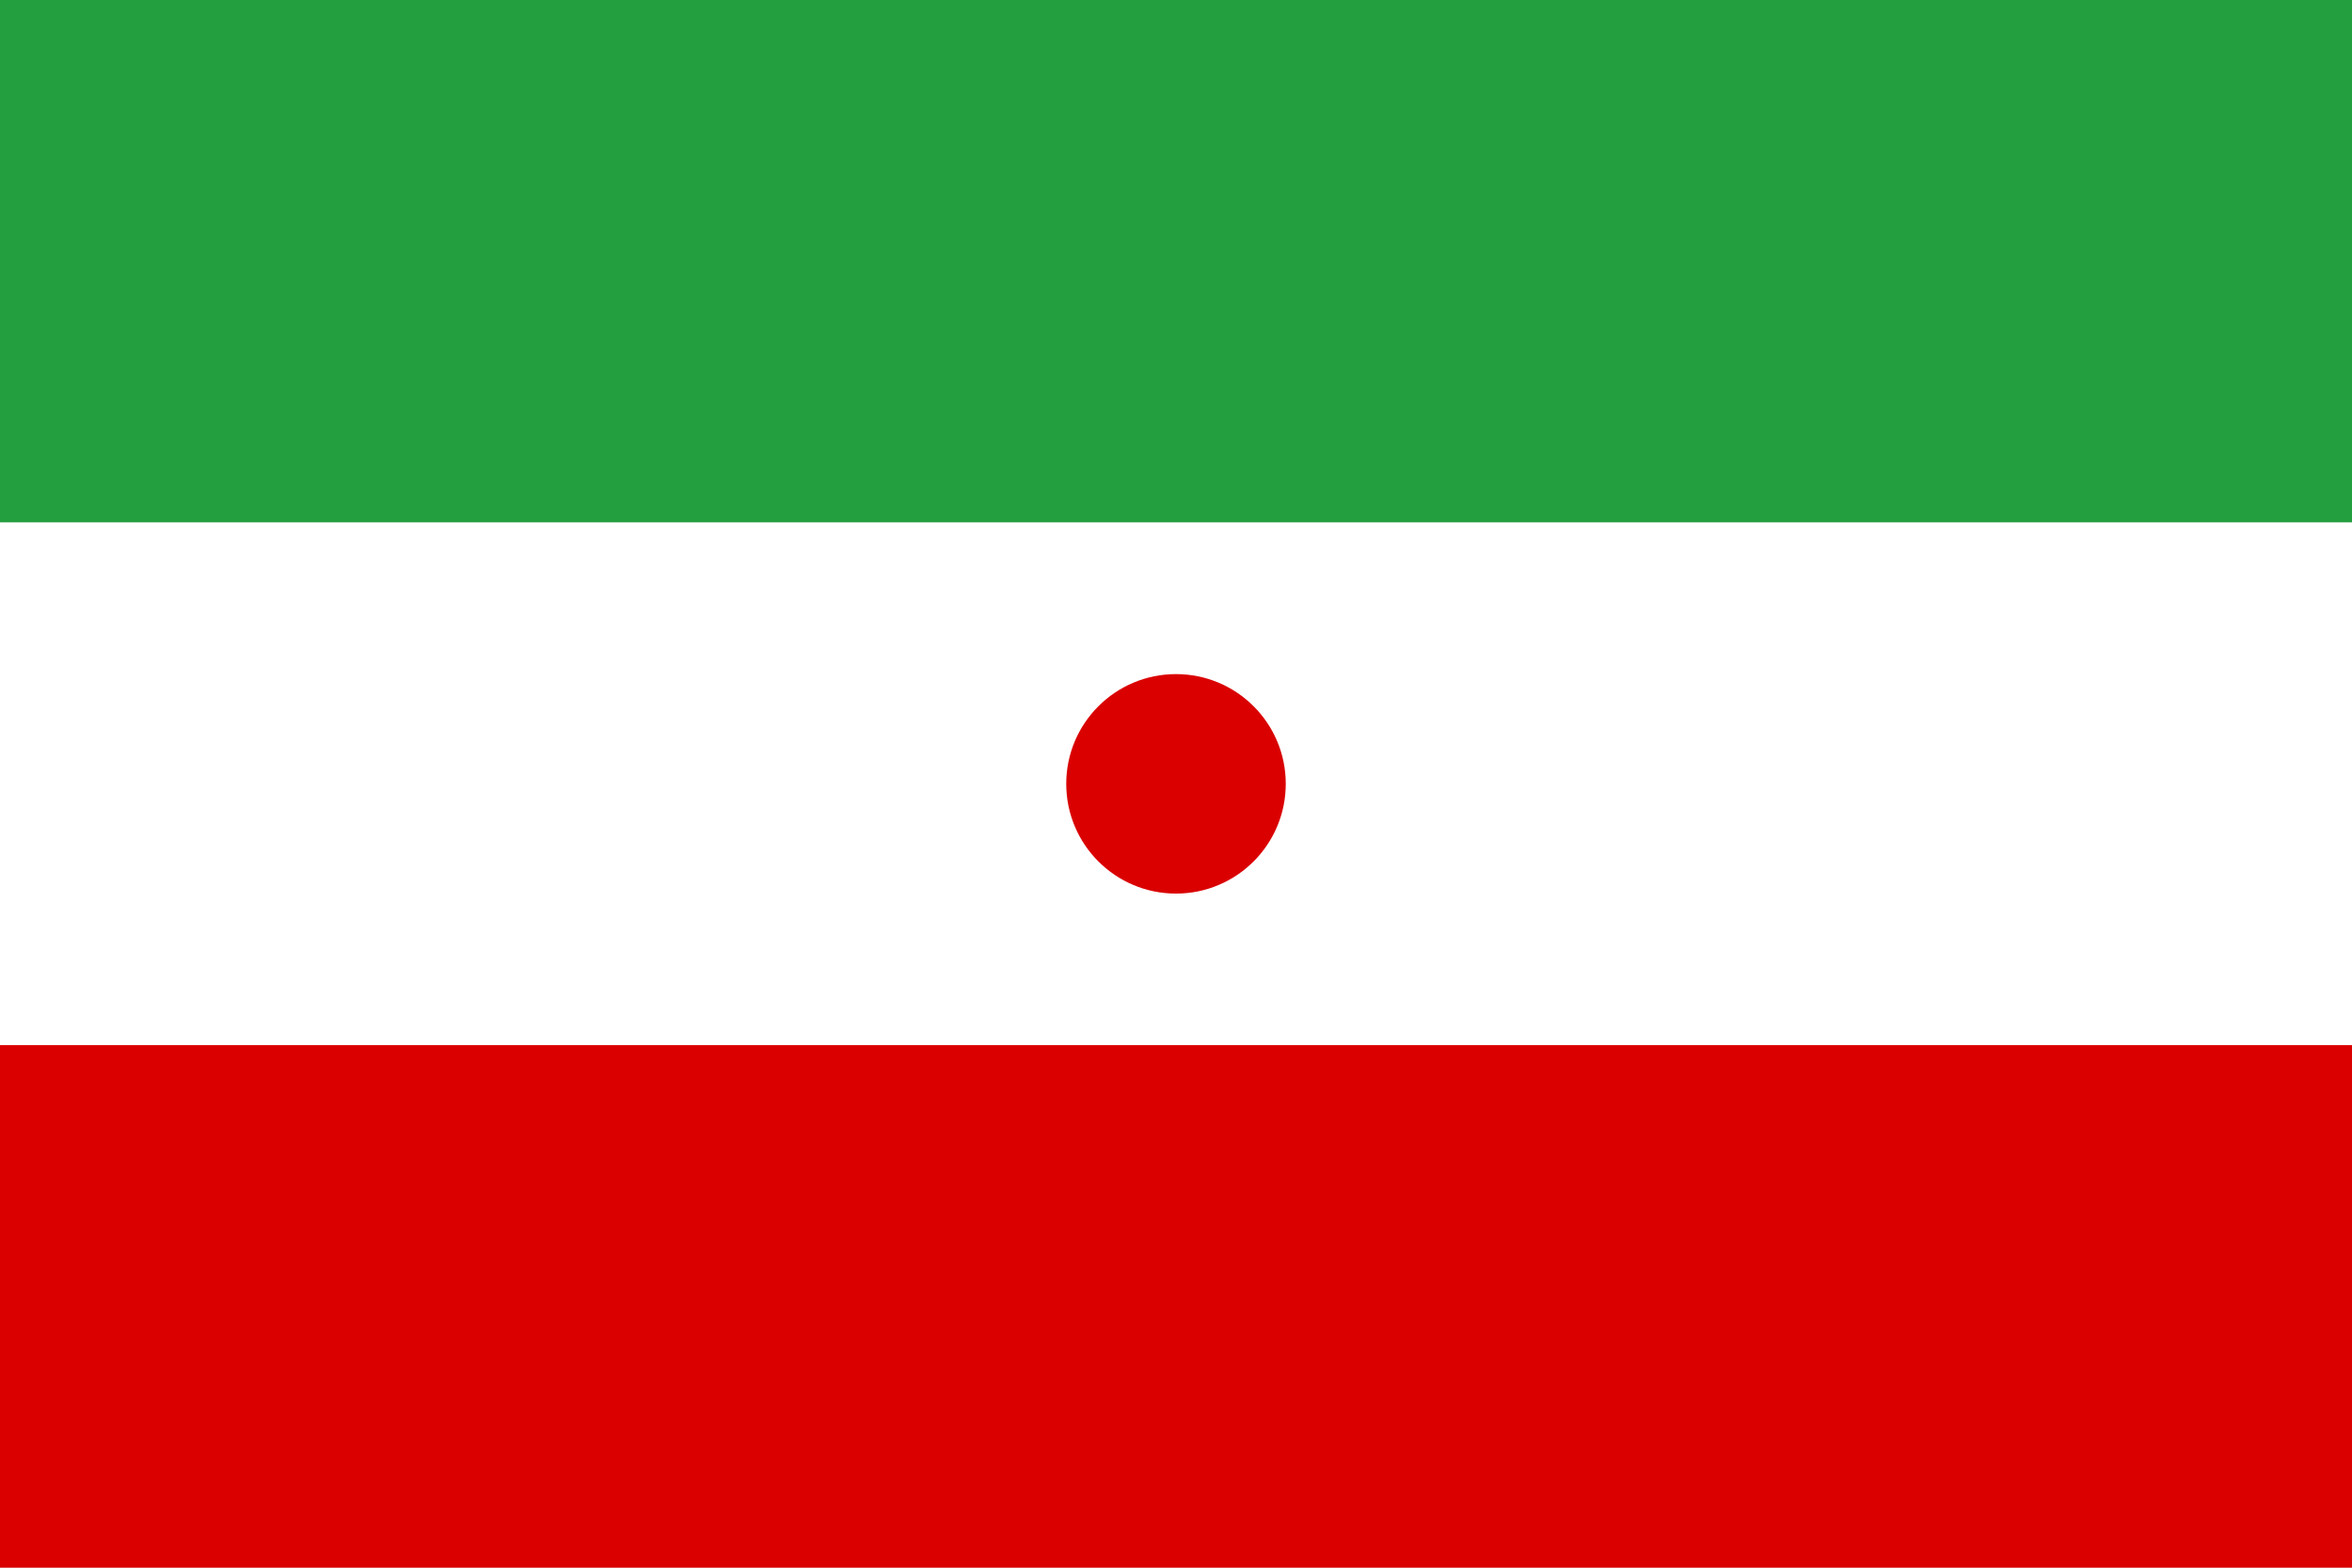
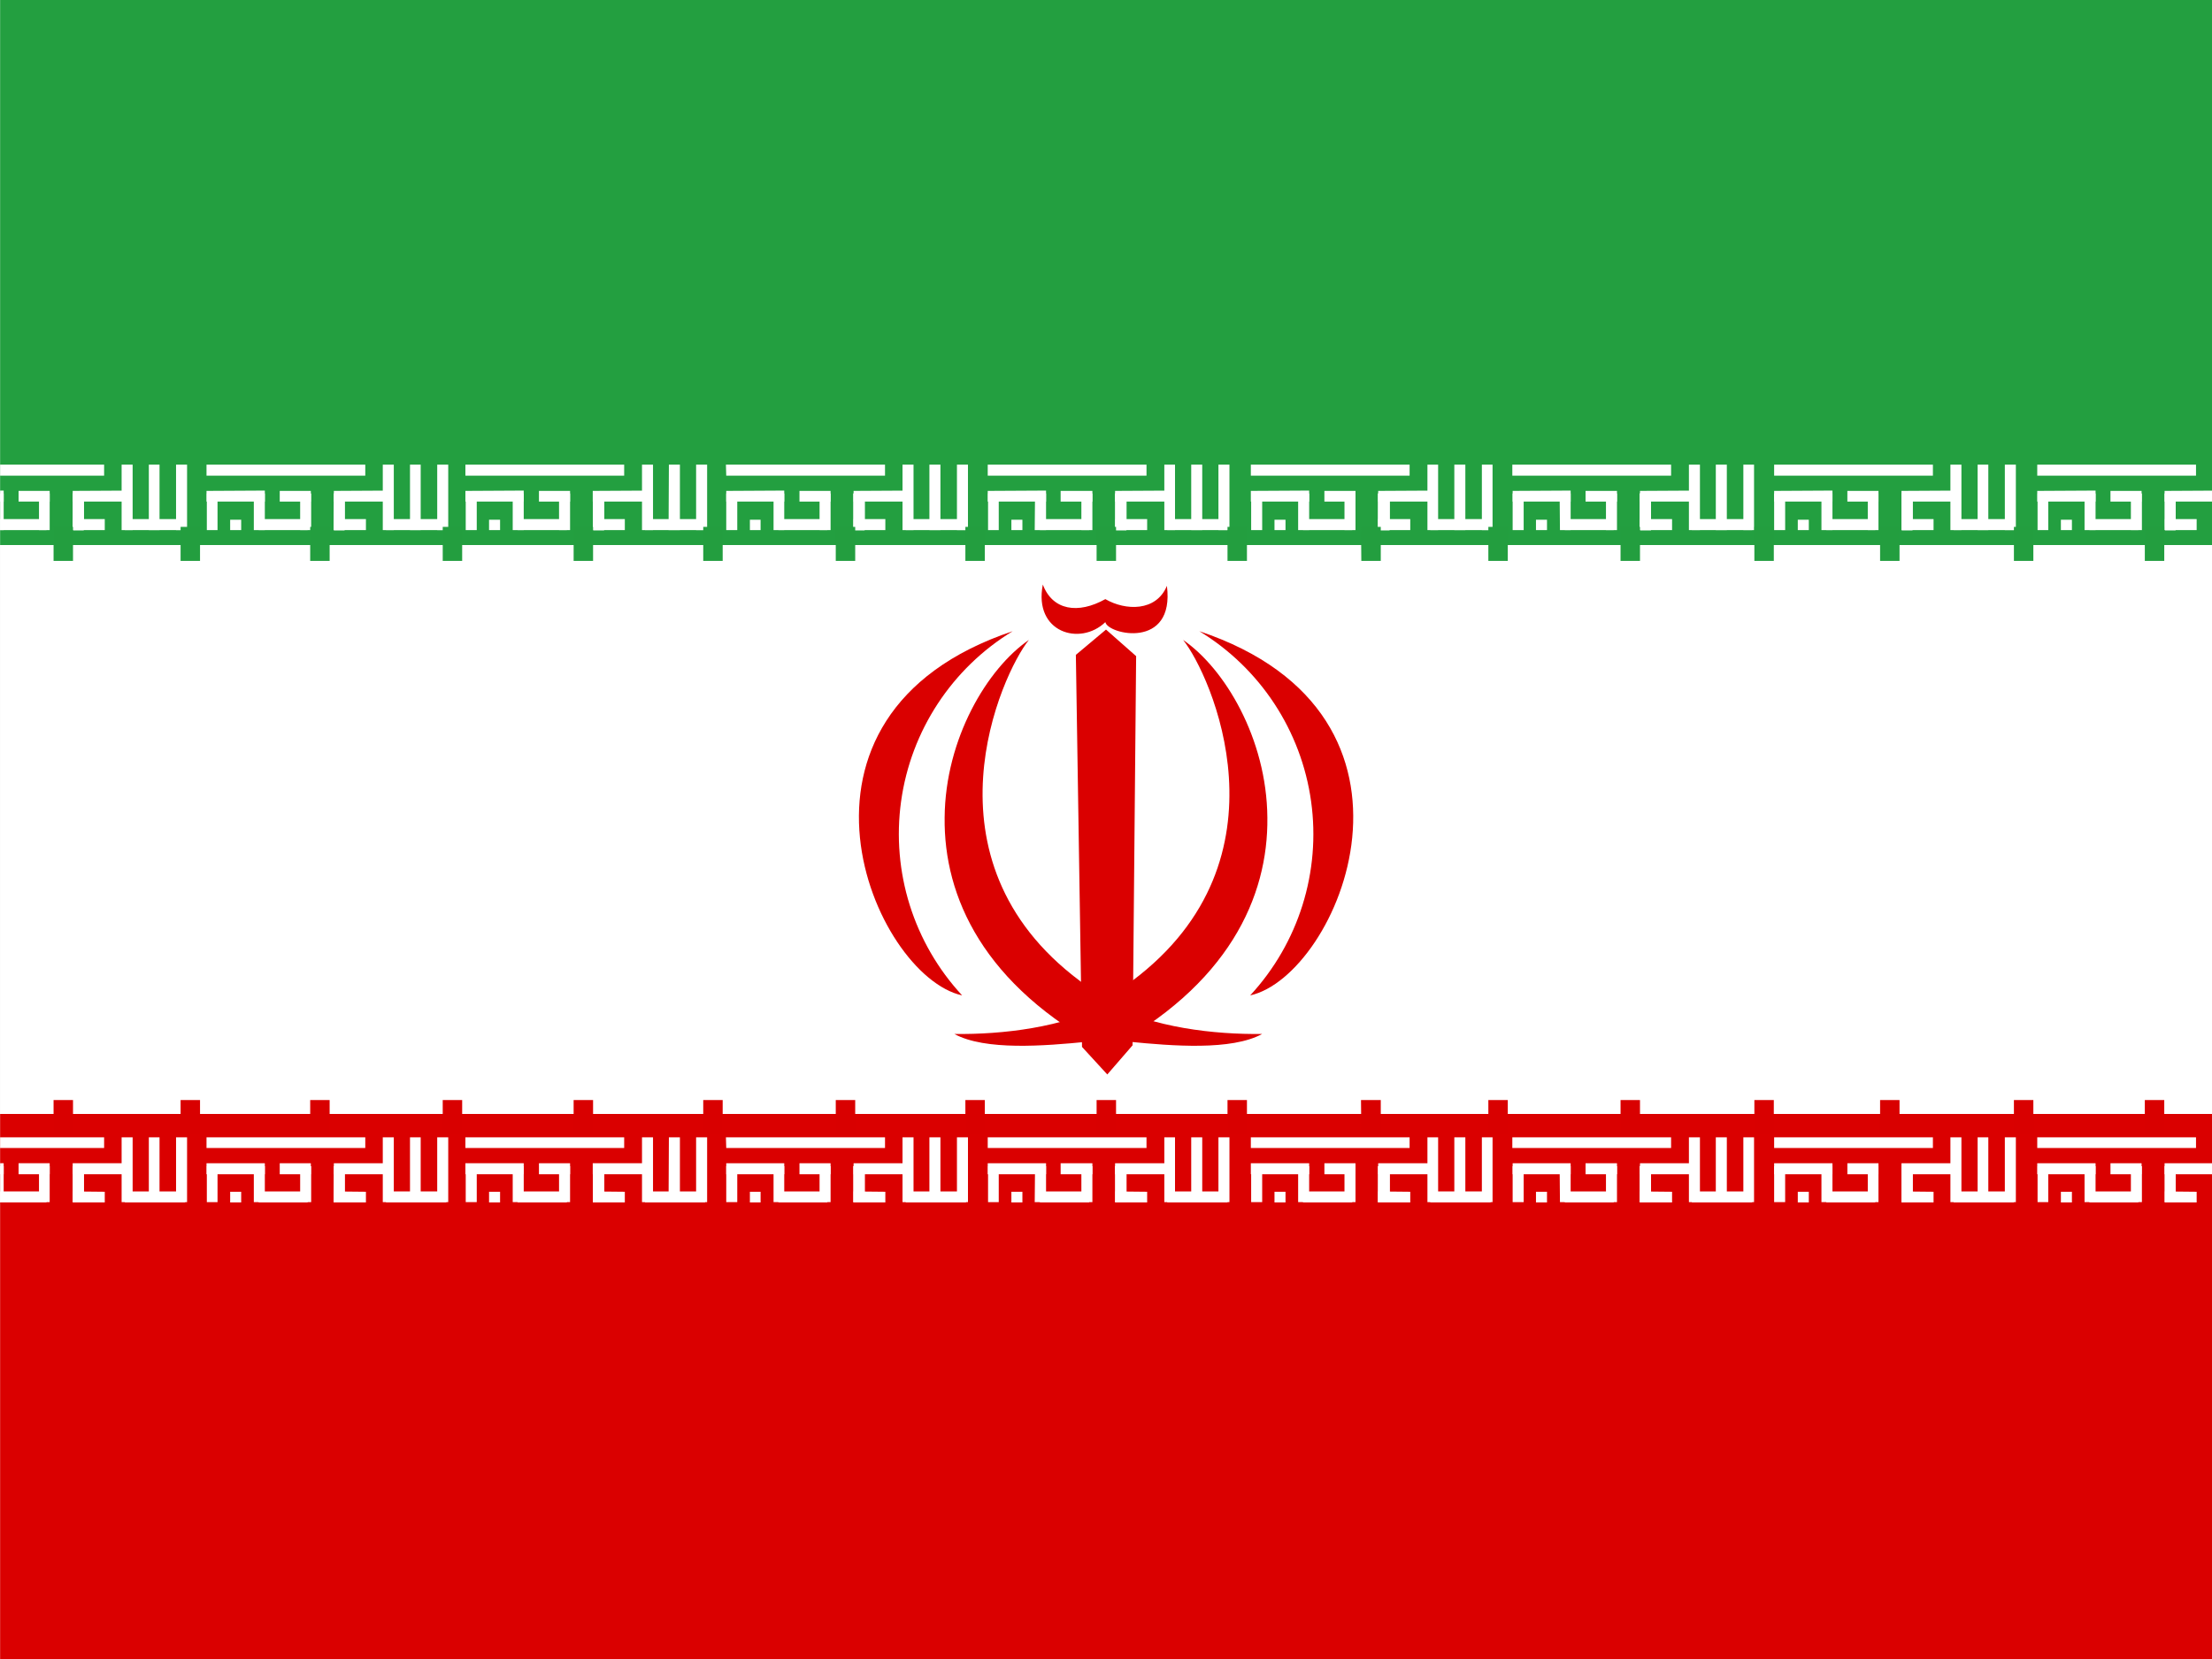
- <svg xmlns="http://www.w3.org/2000/svg" viewBox="0 0 300 200" role="img">
-   <rect x="0" y="0.0" width="300" height="66.667" fill="#239f40" />
-   <rect x="0" y="66.667" width="300" height="66.667" fill="#fff" />
-   <rect x="0" y="133.333" width="300" height="66.667" fill="#da0000" />
-   <circle cx="150" cy="100" r="14" fill="#da0000" />
+ <svg xmlns="http://www.w3.org/2000/svg" id="flag-icons-ir" viewBox="0 0 640 480">
+   <defs>
+     <clipPath id="ir-a">
+       <path fill-opacity=".7" d="M-85.3 0h682.7v512H-85.3z" />
+     </clipPath>
+   </defs>
+   <g fill-rule="evenodd" clip-path="url(#ir-a)" transform="translate(80)scale(.9375)">
+     <path fill="#fff" d="M-192 0h896v512h-896z" />
+     <path fill="#da0000" d="M-192 343.8h896V512h-896z" />
+     <g fill="#fff" stroke-width="1pt">
+       <path d="M-21.6 351h49v3.3h-49zm7.3 16.8h3.4v3.3h-3.4zm41.9 0v3.3h-9.8v-3.4zm5.2-16.8h3.4v20h-3.4z" />
+       <path d="M52.4 367.7v3.4H33.8v-3.4zm-34.6-7.9H21v11.3h-3.3z" />
+       <path d="M49.6 351H53v20h-3.4zm-8.4 0h3.3v20h-3.3zm-44.8 8v3.4h-18V359zm39.3 0v3.4h-18V359z" />
+       <path d="M17.8 359.9H21V371h-3.3z" />
+       <path d="M17.8 359.9H21V371h-3.3z" />
+       <path d="M17.8 359.9H21V371h-3.3zm-39.3 0h3.3V371h-3.3zm28.8 0h3.4V371H7.3zm-14.3 0h3.4V371H-7z" />
+       <path d="M9.6 367.7v3.4H-5.5v-3.4zm1-8.7v3.4H1V359z" />
+     </g>
+     <g fill="#fff" stroke-width="1pt">
+       <path d="M-102.2 351h49v3.3h-49zm7.3 16.8h3.4v3.3H-95zm41.9 0v3.3h-9.8v-3.4zm5.2-16.8h3.4v20h-3.4z" />
+       <path d="M-28.2 367.7v3.4h-18.6v-3.4zm-34.6-7.9h3.3v11.3h-3.3z" />
+       <path d="M-31 351h3.4v20H-31zm-8.4 0h3.3v20h-3.3zm-44.8 8v3.4h-18V359zm39.3 0v3.4h-18V359z" />
+       <path d="M-62.8 359.9h3.3V371h-3.3z" />
+       <path d="M-62.8 359.9h3.3V371h-3.3z" />
+       <path d="M-62.8 359.9h3.3V371h-3.3zm-39.3 0h3.3V371h-3.3zm28.8 0h3.3V371h-3.3zm-14.3 0h3.4V371h-3.4z" />
+       <path d="M-71 367.7v3.4h-15v-3.4zm1-8.7v3.4h-9.6V359z" />
+     </g>
+     <g fill="#fff" stroke-width="1pt">
+       <path d="M58.3 351h49v3.3h-49zm7.3 16.8H69v3.3h-3.4zm41.9 0v3.3h-9.8v-3.4zm5.3-16.8h3.4v20h-3.4z" />
+       <path d="M132.3 367.7v3.4h-18.6v-3.4zm-34.6-7.9h3.4v11.3h-3.4z" />
+       <path d="M129.5 351h3.4v20h-3.4zm-8.4 0h3.4v20H121zm-44.8 8v3.4h-18V359zm39.3 0v3.4h-18V359z" />
+       <path d="M97.7 359.9h3.4V371h-3.4z" />
+       <path d="M97.7 359.9h3.4V371h-3.4z" />
+       <path d="M97.7 359.9h3.4V371h-3.4zm-39.3 0h3.4V371h-3.4zm28.8 0h3.4V371h-3.4zm-14.3 0h3.4V371h-3.4z" />
+       <path d="M89.6 367.7v3.4H74.4v-3.4zm1-8.7v3.4H81V359z" />
+     </g>
+     <g fill="#fff" stroke-width="1pt">
+       <path d="M622.7 351h49v3.3h-49zm7.3 16.8h3.4v3.3H630zm41.9 0v3.3H662v-3.4zm5.3-16.8h3.3v20h-3.4z" />
+       <path d="M696.7 367.7v3.4H678v-3.4zm-34.6-7.9h3.4v11.3H662z" />
+       <path d="M694 351h3.3v20h-3.4zm-8.5 0h3.4v20h-3.4zm-44.8 8v3.4h-18V359zm39.3 0v3.4h-18V359z" />
+       <path d="M662 359.9h3.5V371H662z" />
+       <path d="M662 359.9h3.5V371H662z" />
+       <path d="M662 359.9h3.5V371H662zm-39.2 0h3.4V371h-3.4zm28.8 0h3.4V371h-3.4zm-14.3 0h3.4V371h-3.4z" />
+       <path d="M654 367.7v3.4h-15.2v-3.4zm1-8.7v3.4h-9.6V359z" />
+     </g>
+     <g fill="#fff" stroke-width="1pt">
+       <path d="M138.7 351h49.1v3.3h-49zm7.4 16.8h3.3v3.3h-3.3zm41.8 0v3.3h-9.8v-3.4zm5.3-16.8h3.4v20h-3.4z" />
+       <path d="M212.8 367.7v3.4h-18.6v-3.4zm-34.7-7.9h3.4v11.3h-3.4z" />
+       <path d="M210 351h3.4v20H210zm-8.5 0h3.4v20h-3.4zm-44.8 8v3.4h-17.9V359zm39.3 0v3.4h-17.9V359z" />
+       <path d="M178.1 359.9h3.4V371h-3.4z" />
+       <path d="M178.1 359.9h3.4V371h-3.4z" />
+       <path d="M178.1 359.9h3.4V371h-3.4zm-39.3 0h3.4V371h-3.4zm28.8 0h3.4V371h-3.4zm-14.2 0h3.3V371h-3.3z" />
+       <path d="M170 367.7v3.4h-15.1v-3.4zm1-8.7v3.4h-9.6V359z" />
+     </g>
+     <g fill="#fff" stroke-width="1pt">
+       <path d="M219.5 351h49v3.3h-49zm7.3 16.8h3.4v3.3h-3.4zm41.9 0v3.3h-9.8v-3.4zM274 351h3.3v20H274z" />
+       <path d="M293.5 367.7v3.4h-18.6v-3.4zm-34.6-7.9h3.4v11.3h-3.4z" />
+       <path d="M290.7 351h3.4v20h-3.4zm-8.4 0h3.4v20h-3.4zm-44.8 8v3.4h-18V359zm39.3 0v3.4h-18V359z" />
+       <path d="M258.9 359.9h3.4V371h-3.4z" />
+       <path d="M258.9 359.9h3.4V371h-3.4z" />
+       <path d="M258.9 359.9h3.4V371h-3.4zm-39.3 0h3.3V371h-3.3zm28.8 0h3.4V371h-3.4zm-14.3 0h3.4V371H234z" />
+       <path d="M250.8 367.7v3.4h-15.2v-3.4zm1-8.7v3.4H242V359z" />
+     </g>
+     <path fill="#239f40" d="M-192 0h896v168.2h-896z" />
+     <g fill="#fff" stroke-width="1pt">
+       <path d="M300.7 351h49v3.3h-49zm7.3 16.8h3.4v3.3H308zm41.9 0v3.3H340v-3.4zm5.3-16.8h3.3v20h-3.3z" />
+       <path d="M374.7 367.7v3.4h-18.6v-3.4zm-34.6-7.9h3.4v11.3H340z" />
+       <path d="M372 351h3.3v20H372zm-8.5 0h3.4v20h-3.4zm-44.8 8v3.4h-18V359zm39.3 0v3.4h-18V359z" />
+       <path d="M340 359.9h3.5V371H340z" />
+       <path d="M340 359.9h3.5V371H340z" />
+       <path d="M340 359.9h3.5V371H340zm-39.2 0h3.4V371h-3.4zm28.8 0h3.4V371h-3.4zm-14.3 0h3.4V371h-3.4z" />
+       <path d="M332 367.7v3.4h-15.2v-3.4zm1-8.7v3.4h-9.6V359z" />
+     </g>
+     <g fill="#fff" stroke-width="1pt">
+       <path d="M381.4 351h49v3.3h-49zm7.3 16.8h3.4v3.3h-3.4zm42 0v3.3h-9.9v-3.4zm5.2-16.8h3.4v20h-3.4z" />
+       <path d="M455.4 367.7v3.4h-18.6v-3.4zm-34.6-7.9h3.4v11.3h-3.4z" />
+       <path d="M452.7 351h3.3v20h-3.3zm-8.5 0h3.4v20h-3.4zm-44.8 8v3.4h-17.9V359zm39.3 0v3.4h-17.9V359z" />
+       <path d="M420.8 359.9h3.4V371h-3.4z" />
+       <path d="M420.8 359.9h3.4V371h-3.4z" />
+       <path d="M420.8 359.9h3.4V371h-3.4zm-39.3 0h3.4V371h-3.4zm28.8 0h3.4V371h-3.4zm-14.3 0h3.4V371h-3.3z" />
+       <path d="M412.7 367.7v3.4h-15.1v-3.4zm1-8.7v3.4H404V359z" />
+     </g>
+     <g fill="#fff" stroke-width="1pt">
+       <path d="M462.2 351h49v3.3h-49zm7.3 16.8h3.4v3.3h-3.4zm41.9 0v3.3h-9.8v-3.4zm5.2-16.8h3.4v20h-3.4z" />
+       <path d="M536.2 367.7v3.4h-18.6v-3.4zm-34.7-7.9h3.4v11.3h-3.4z" />
+       <path d="M533.4 351h3.4v20h-3.4zm-8.4 0h3.3v20H525zm-44.8 8v3.4h-18V359zm39.3 0v3.4h-18V359z" />
+       <path d="M501.6 359.9h3.3V371h-3.3z" />
+       <path d="M501.6 359.9h3.3V371h-3.3z" />
+       <path d="M501.6 359.9h3.3V371h-3.3zm-39.4 0h3.4V371h-3.4zm28.9 0h3.3V371h-3.3zm-14.3 0h3.4V371h-3.4z" />
+       <path d="M493.4 367.7v3.4h-15.1v-3.4zm1-8.7v3.4h-9.6V359z" />
+     </g>
+     <g fill="#fff" stroke-width="1pt">
+       <path d="M543.4 351h49v3.3h-49zm7.3 16.8h3.4v3.3h-3.4zm41.9 0v3.3h-9.8v-3.4zm5.2-16.8h3.4v20h-3.4z" />
+       <path d="M617.4 367.7v3.4h-18.6v-3.4zm-34.6-7.9h3.3v11.3h-3.3z" />
+       <path d="M614.6 351h3.4v20h-3.4zm-8.4 0h3.3v20h-3.3zm-44.8 8v3.4h-18V359zm39.3 0v3.4h-18V359z" />
+       <path d="M582.8 359.9h3.3V371h-3.3z" />
+       <path d="M582.8 359.9h3.3V371h-3.3z" />
+       <path d="M582.8 359.9h3.3V371h-3.3zm-39.3 0h3.3V371h-3.3zm28.8 0h3.4V371h-3.4zm-14.3 0h3.4V371H558z" />
+       <path d="M574.6 367.7v3.4h-15.1v-3.4zm1-8.7v3.4H566V359z" />
+     </g>
+     <g fill="#fff" stroke-width="1pt">
+       <path d="M-183.8 351h49v3.3h-49zm7.3 16.8h3.4v3.3h-3.4zm42 0v3.3h-9.9v-3.4zm5.2-16.8h3.4v20h-3.4z" />
+       <path d="M-109.8 367.7v3.4h-18.6v-3.4zm-34.6-7.9h3.4v11.3h-3.4z" />
+       <path d="M-112.5 351h3.3v20h-3.3zm-8.5 0h3.4v20h-3.4zm-44.8 8v3.4h-17.9V359zm39.3 0v3.4h-17.9V359z" />
+       <path d="M-144.4 359.9h3.4V371h-3.4z" />
+       <path d="M-144.4 359.9h3.4V371h-3.4z" />
+       <path d="M-144.4 359.9h3.4V371h-3.4zm-39.3 0h3.4V371h-3.4zm28.8 0h3.4V371h-3.4zm-14.3 0h3.4V371h-3.4z" />
+       <path d="M-152.5 367.7v3.4h-15.2v-3.4zm1-8.7v3.4h-9.6V359z" />
+     </g>
+     <g fill="#fff" stroke-width="1pt">
+       <path d="M-21.6 143.4h49v3.4h-49zm7.3 17h3.4v3.2h-3.4zm41.9-.2v3.4h-9.8v-3.4zm5.2-16.8h3.4v20.2h-3.4z" />
+       <path d="M52.4 160.2v3.4H33.8v-3.4zm-34.6-7.9H21v11.3h-3.3z" />
+       <path d="M49.6 143.4H53v20.2h-3.4zm-8.4 0h3.3v20.2h-3.3zm-44.8 8v3.4h-18v-3.3zm39.3 0v3.4h-18v-3.3z" />
+       <path d="M17.8 152.3H21v11.3h-3.3z" />
+       <path d="M17.8 152.3H21v11.3h-3.3z" />
+       <path d="M17.8 152.3H21v11.3h-3.3zm-39.3 0h3.3v11.3h-3.3zm28.8 0h3.4v11.3H7.3zm-14.3 0h3.4v11.3H-7z" />
+       <path d="M9.6 160.2v3.4H-5.5v-3.4zm1-8.7v3.3H1v-3.3z" />
+     </g>
+     <g fill="#fff" stroke-width="1pt">
+       <path d="M-102.2 143.4h49v3.4h-49zm7.3 17h3.4v3.2H-95zm41.9-.2v3.4h-9.8v-3.4zm5.2-16.8h3.4v20.2h-3.4z" />
+       <path d="M-28.2 160.2v3.4h-18.6v-3.4zm-34.6-7.9h3.3v11.3h-3.3z" />
+       <path d="M-31 143.4h3.4v20.2H-31zm-8.4 0h3.3v20.2h-3.3zm-44.8 8v3.4h-18v-3.3zm39.3 0v3.4h-18v-3.3z" />
+       <path d="M-62.8 152.3h3.3v11.3h-3.3z" />
+       <path d="M-62.8 152.3h3.3v11.3h-3.3z" />
+       <path d="M-62.8 152.3h3.3v11.3h-3.3zm-39.3 0h3.3v11.3h-3.3zm28.8 0h3.3v11.3h-3.3zm-14.3 0h3.4v11.3h-3.4z" />
+       <path d="M-71 160.2v3.4h-15v-3.4zm1-8.7v3.3h-9.6v-3.3z" />
+     </g>
+     <g fill="#fff" stroke-width="1pt">
+       <path d="M58.3 143.4h49v3.4h-49zm7.3 17H69v3.2h-3.4zm41.9-.2v3.4h-9.8v-3.4zm5.3-16.8h3.4v20.2h-3.4z" />
+       <path d="M132.3 160.2v3.4h-18.6v-3.4zm-34.6-7.9h3.4v11.3h-3.4z" />
+       <path d="M129.5 143.4h3.4v20.2h-3.4zm-8.4 0h3.4v20.2H121zm-44.8 8v3.4h-18v-3.3zm39.3 0v3.4h-18v-3.3z" />
+       <path d="M97.7 152.3h3.4v11.3h-3.4z" />
+       <path d="M97.7 152.3h3.4v11.3h-3.4z" />
+       <path d="M97.7 152.3h3.4v11.3h-3.4zm-39.3 0h3.4v11.3h-3.4zm28.8 0h3.4v11.3h-3.4zm-14.3 0h3.4v11.3h-3.4z" />
+       <path d="M89.6 160.2v3.4H74.4v-3.4zm1-8.7v3.3H81v-3.3z" />
+     </g>
+     <g fill="#fff" stroke-width="1pt">
+       <path d="M622.7 143.4h49v3.4h-49zm7.3 17h3.4v3.2H630zm41.9-.2v3.4H662v-3.4zm5.3-16.8h3.3v20.2h-3.4z" />
+       <path d="M696.7 160.2v3.4H678v-3.4zm-34.6-7.9h3.4v11.3H662z" />
+       <path d="M694 143.4h3.3v20.2h-3.4zm-8.5 0h3.4v20.2h-3.4zm-44.8 8v3.4h-18v-3.3zm39.3 0v3.4h-18v-3.3z" />
+       <path d="M662 152.3h3.5v11.3H662z" />
+       <path d="M662 152.3h3.5v11.3H662z" />
+       <path d="M662 152.3h3.5v11.3H662zm-39.2 0h3.4v11.3h-3.4zm28.8 0h3.4v11.3h-3.4zm-14.3 0h3.4v11.3h-3.4z" />
+       <path d="M654 160.2v3.4h-15.2v-3.4zm1-8.7v3.3h-9.6v-3.3z" />
+     </g>
+     <g fill="#fff" stroke-width="1pt">
+       <path d="M138.7 143.4h49.1v3.4h-49zm7.4 17h3.3v3.2h-3.3zm41.8-.2v3.4h-9.8v-3.4zm5.3-16.8h3.4v20.2h-3.4z" />
+       <path d="M212.8 160.2v3.4h-18.6v-3.4zm-34.7-7.9h3.4v11.3h-3.4z" />
+       <path d="M210 143.4h3.4v20.2H210zm-8.5 0h3.4v20.2h-3.4zm-44.8 8v3.4h-17.9v-3.3zm39.3 0v3.4h-17.9v-3.3z" />
+       <path d="M178.1 152.3h3.4v11.3h-3.4z" />
+       <path d="M178.1 152.3h3.4v11.3h-3.4z" />
+       <path d="M178.1 152.3h3.4v11.3h-3.4zm-39.3 0h3.4v11.3h-3.4zm28.8 0h3.4v11.3h-3.4zm-14.2 0h3.3v11.3h-3.3z" />
+       <path d="M170 160.2v3.4h-15.1v-3.4zm1-8.7v3.3h-9.6v-3.3z" />
+     </g>
+     <g fill="#fff" stroke-width="1pt">
+       <path d="M219.5 143.4h49v3.4h-49zm7.3 17h3.4v3.2h-3.4zm41.9-.2v3.4h-9.8v-3.4zm5.3-16.8h3.3v20.2H274z" />
+       <path d="M293.5 160.2v3.4h-18.6v-3.4zm-34.6-7.9h3.4v11.3h-3.4z" />
+       <path d="M290.7 143.4h3.4v20.2h-3.4zm-8.4 0h3.4v20.2h-3.4zm-44.8 8v3.4h-18v-3.3zm39.3 0v3.4h-18v-3.3z" />
+       <path d="M258.9 152.3h3.4v11.3h-3.4z" />
+       <path d="M258.9 152.3h3.4v11.3h-3.4z" />
+       <path d="M258.9 152.3h3.4v11.3h-3.4zm-39.3 0h3.3v11.3h-3.3zm28.8 0h3.4v11.3h-3.4zm-14.3 0h3.4v11.3H234z" />
+       <path d="M250.8 160.2v3.4h-15.2v-3.4zm1-8.7v3.3H242v-3.3z" />
+     </g>
+     <g fill="#fff" stroke-width="1pt">
+       <path d="M300.7 143.4h49v3.4h-49zm7.3 17h3.4v3.2H308zm41.9-.2v3.4H340v-3.4zm5.3-16.8h3.3v20.2h-3.3z" />
+       <path d="M374.7 160.2v3.4h-18.6v-3.4zm-34.6-7.9h3.4v11.3H340z" />
+       <path d="M372 143.4h3.3v20.2H372zm-8.5 0h3.4v20.2h-3.4zm-44.8 8v3.4h-18v-3.3zm39.3 0v3.4h-18v-3.3z" />
+       <path d="M340 152.3h3.5v11.3H340z" />
+       <path d="M340 152.3h3.5v11.3H340z" />
+       <path d="M340 152.3h3.5v11.3H340zm-39.2 0h3.4v11.3h-3.4zm28.8 0h3.4v11.3h-3.4zm-14.3 0h3.4v11.3h-3.4z" />
+       <path d="M332 160.2v3.4h-15.2v-3.4zm1-8.7v3.3h-9.6v-3.3z" />
+     </g>
+     <g fill="#fff" stroke-width="1pt">
+       <path d="M381.4 143.4h49v3.4h-49zm7.3 17h3.4v3.2h-3.4zm42-.2v3.4h-9.9v-3.4zm5.2-16.8h3.4v20.2h-3.4z" />
+       <path d="M455.4 160.2v3.4h-18.6v-3.4zm-34.6-7.9h3.4v11.3h-3.4z" />
+       <path d="M452.7 143.4h3.3v20.2h-3.3zm-8.5 0h3.4v20.2h-3.4zm-44.8 8v3.4h-17.9v-3.3zm39.3 0v3.4h-17.9v-3.3z" />
+       <path d="M420.8 152.3h3.4v11.3h-3.4z" />
+       <path d="M420.8 152.3h3.4v11.3h-3.4z" />
+       <path d="M420.8 152.3h3.4v11.3h-3.4zm-39.3 0h3.4v11.3h-3.4zm28.8 0h3.4v11.3h-3.4zm-14.3 0h3.4v11.3h-3.3z" />
+       <path d="M412.7 160.2v3.4h-15.1v-3.4zm1-8.7v3.3H404v-3.3z" />
+     </g>
+     <g fill="#fff" stroke-width="1pt">
+       <path d="M462.2 143.4h49v3.4h-49zm7.3 17h3.4v3.2h-3.4zm41.9-.2v3.4h-9.8v-3.4zm5.2-16.8h3.4v20.2h-3.4z" />
+       <path d="M536.2 160.2v3.4h-18.6v-3.4zm-34.7-7.9h3.4v11.3h-3.4z" />
+       <path d="M533.4 143.4h3.4v20.2h-3.4zm-8.4 0h3.3v20.2H525zm-44.8 8v3.4h-18v-3.3zm39.3 0v3.4h-18v-3.3z" />
+       <path d="M501.6 152.3h3.3v11.3h-3.3z" />
+       <path d="M501.6 152.3h3.3v11.3h-3.3z" />
+       <path d="M501.6 152.3h3.3v11.3h-3.3zm-39.4 0h3.4v11.3h-3.4zm28.9 0h3.3v11.3h-3.3zm-14.3 0h3.4v11.3h-3.4z" />
+       <path d="M493.4 160.2v3.4h-15.1v-3.4zm1-8.7v3.3h-9.6v-3.3z" />
+     </g>
+     <g fill="#fff" stroke-width="1pt">
+       <path d="M543.4 143.4h49v3.4h-49zm7.3 17h3.4v3.2h-3.4zm41.9-.2v3.4h-9.8v-3.4zm5.2-16.8h3.4v20.2h-3.4z" />
+       <path d="M617.4 160.2v3.4h-18.6v-3.4zm-34.6-7.9h3.3v11.3h-3.3z" />
+       <path d="M614.6 143.4h3.4v20.2h-3.4zm-8.4 0h3.3v20.2h-3.3zm-44.8 8v3.4h-18v-3.3zm39.3 0v3.4h-18v-3.3z" />
+       <path d="M582.8 152.3h3.3v11.3h-3.3z" />
+       <path d="M582.8 152.3h3.3v11.3h-3.3z" />
+       <path d="M582.8 152.3h3.3v11.3h-3.3zm-39.3 0h3.3v11.3h-3.3zm28.8 0h3.4v11.3h-3.4zm-14.3 0h3.4v11.3H558z" />
+       <path d="M574.6 160.2v3.4h-15.1v-3.4zm1-8.7v3.3H566v-3.3z" />
+     </g>
+     <g fill="#fff" stroke-width="1pt">
+       <path d="M-183.8 143.4h49v3.4h-49zm7.3 17h3.4v3.2h-3.4zm42-.2v3.4h-9.9v-3.4zm5.2-16.8h3.4v20.2h-3.4z" />
+       <path d="M-109.8 160.2v3.4h-18.6v-3.4zm-34.6-7.9h3.4v11.3h-3.4z" />
+       <path d="M-112.5 143.4h3.3v20.2h-3.3zm-8.5 0h3.4v20.2h-3.4zm-44.8 8v3.4h-17.9v-3.3zm39.3 0v3.4h-17.9v-3.3z" />
+       <path d="M-144.4 152.3h3.4v11.3h-3.4z" />
+       <path d="M-144.4 152.3h3.4v11.3h-3.4z" />
+       <path d="M-144.4 152.3h3.4v11.3h-3.4zm-39.3 0h3.4v11.3h-3.4zm28.8 0h3.4v11.3h-3.4zm-14.3 0h3.4v11.3h-3.4z" />
+       <path d="M-152.5 160.2v3.4h-15.2v-3.4zm1-8.7v3.3h-9.6v-3.3z" />
+     </g>
+     <path fill="#d90000" d="M-68.8 339.5h6V350h-6zm160.5 0h6V350h-6zm-283.7 0h6V350h-6zm81.5 0h6V350h-6zm80.9 0h6V350h-6zm40 0h6V350h-6zm40.9 0h6V350h-6zm80.4 0h6V350h-6zm203 0h6.1V350h-6zm-162.1 0h6V350h-6zm40 0h6V350h-6zm40.5 0h6V350h-6zm40.4 0h6V350h-6zm323.2 0h6V350h-6zm-242.7 0h6V350h-6zm40.8 0h6V350h-6zm41.3 0h6V350h-6zm38.8 0h6V350h-6zm41.3 0h6V350h-6zm40.4 0h6V350h-6zm119.7 0h6V350h-6zm-38.8 0h6V350h-6zm-808.9 0h6V350h-6z" />
+     <path fill="#239e3f" d="M-68.8 162.6h6v10.5h-6zm160.5 0h6v10.5h-6zm-283.7 0h6v10.5h-6zm81.5 0h6v10.5h-6zm80.9 0h6v10.5h-6zm40 0h6v10.5h-6zm40.9 0h6v10.5h-6zm80.4 0h6v10.5h-6zm203 0h6.1v10.5h-6zm-162.1 0h6v10.5h-6zm40 0h6v10.5h-6zm40.5 0h6v10.5h-6zm40.4 0h6v10.5h-6zm323.2 0h6v10.5h-6zm-242.7 0h6v10.5h-6zm40.8 0h6v10.5h-6zm41.3 0h6v10.5h-6zm38.8 0h6v10.5h-6zm41.3 0h6v10.5h-6zm40.4 0h6v10.5h-6zm119.7 0h6v10.5h-6zm-38.8 0h6v10.5h-6zm-808.9 0h6v10.5h-6z" />
+     <g fill="#da0000">
+       <path d="M279.8 197.5c8.4 10.4 34.5 67.6-15.7 105.2-23.7 17.8-9 18.6-8.3 21.6 38-20.1 50.3-47.5 50-72-.2-24.4-13.2-46-26-54.8" />
+       <path d="M284.8 194.8a73.3 73.3 0 0 1 15.7 112.4c27.2-6 62-86.4-15.7-112.4m-57.6 0a73.3 73.3 0 0 0-15.6 112.4c-27.3-6-62-86.4 15.6-112.4" />
+       <path d="M232.2 197.5c-8.4 10.4-34.5 67.6 15.7 105.2 23.6 17.8 9 18.6 8.3 21.6-38-20.1-50.3-47.5-50-72 .2-24.4 13.2-46 26-54.8" />
+       <path d="M304.2 319.1c-14.9.2-33.6-2-47.5-9.3 2.3 4.5 4.2 7.3 6.5 11.7 13.2 1.3 31.5 2.8 41-2.4m-95 0c14.9.2 33.6-2 47.5-9.3-2.3 4.5-4.2 7.3-6.5 11.7-13.2 1.3-31.5 2.8-41-2.4m27.3-138.7c3 8 10.9 9.2 19.3 4.5 6.2 3.6 15.7 3.9 19-4.1 2.5 19.8-18.3 15-19 11.2-7.8 7.5-22.2 3.2-19.3-11.6" />
+       <path d="m256.4 331.6 7.8-9 1.1-120.1-9.3-8.2-9.3 7.8 1.9 121z" />
+     </g>
+   </g>
</svg>
